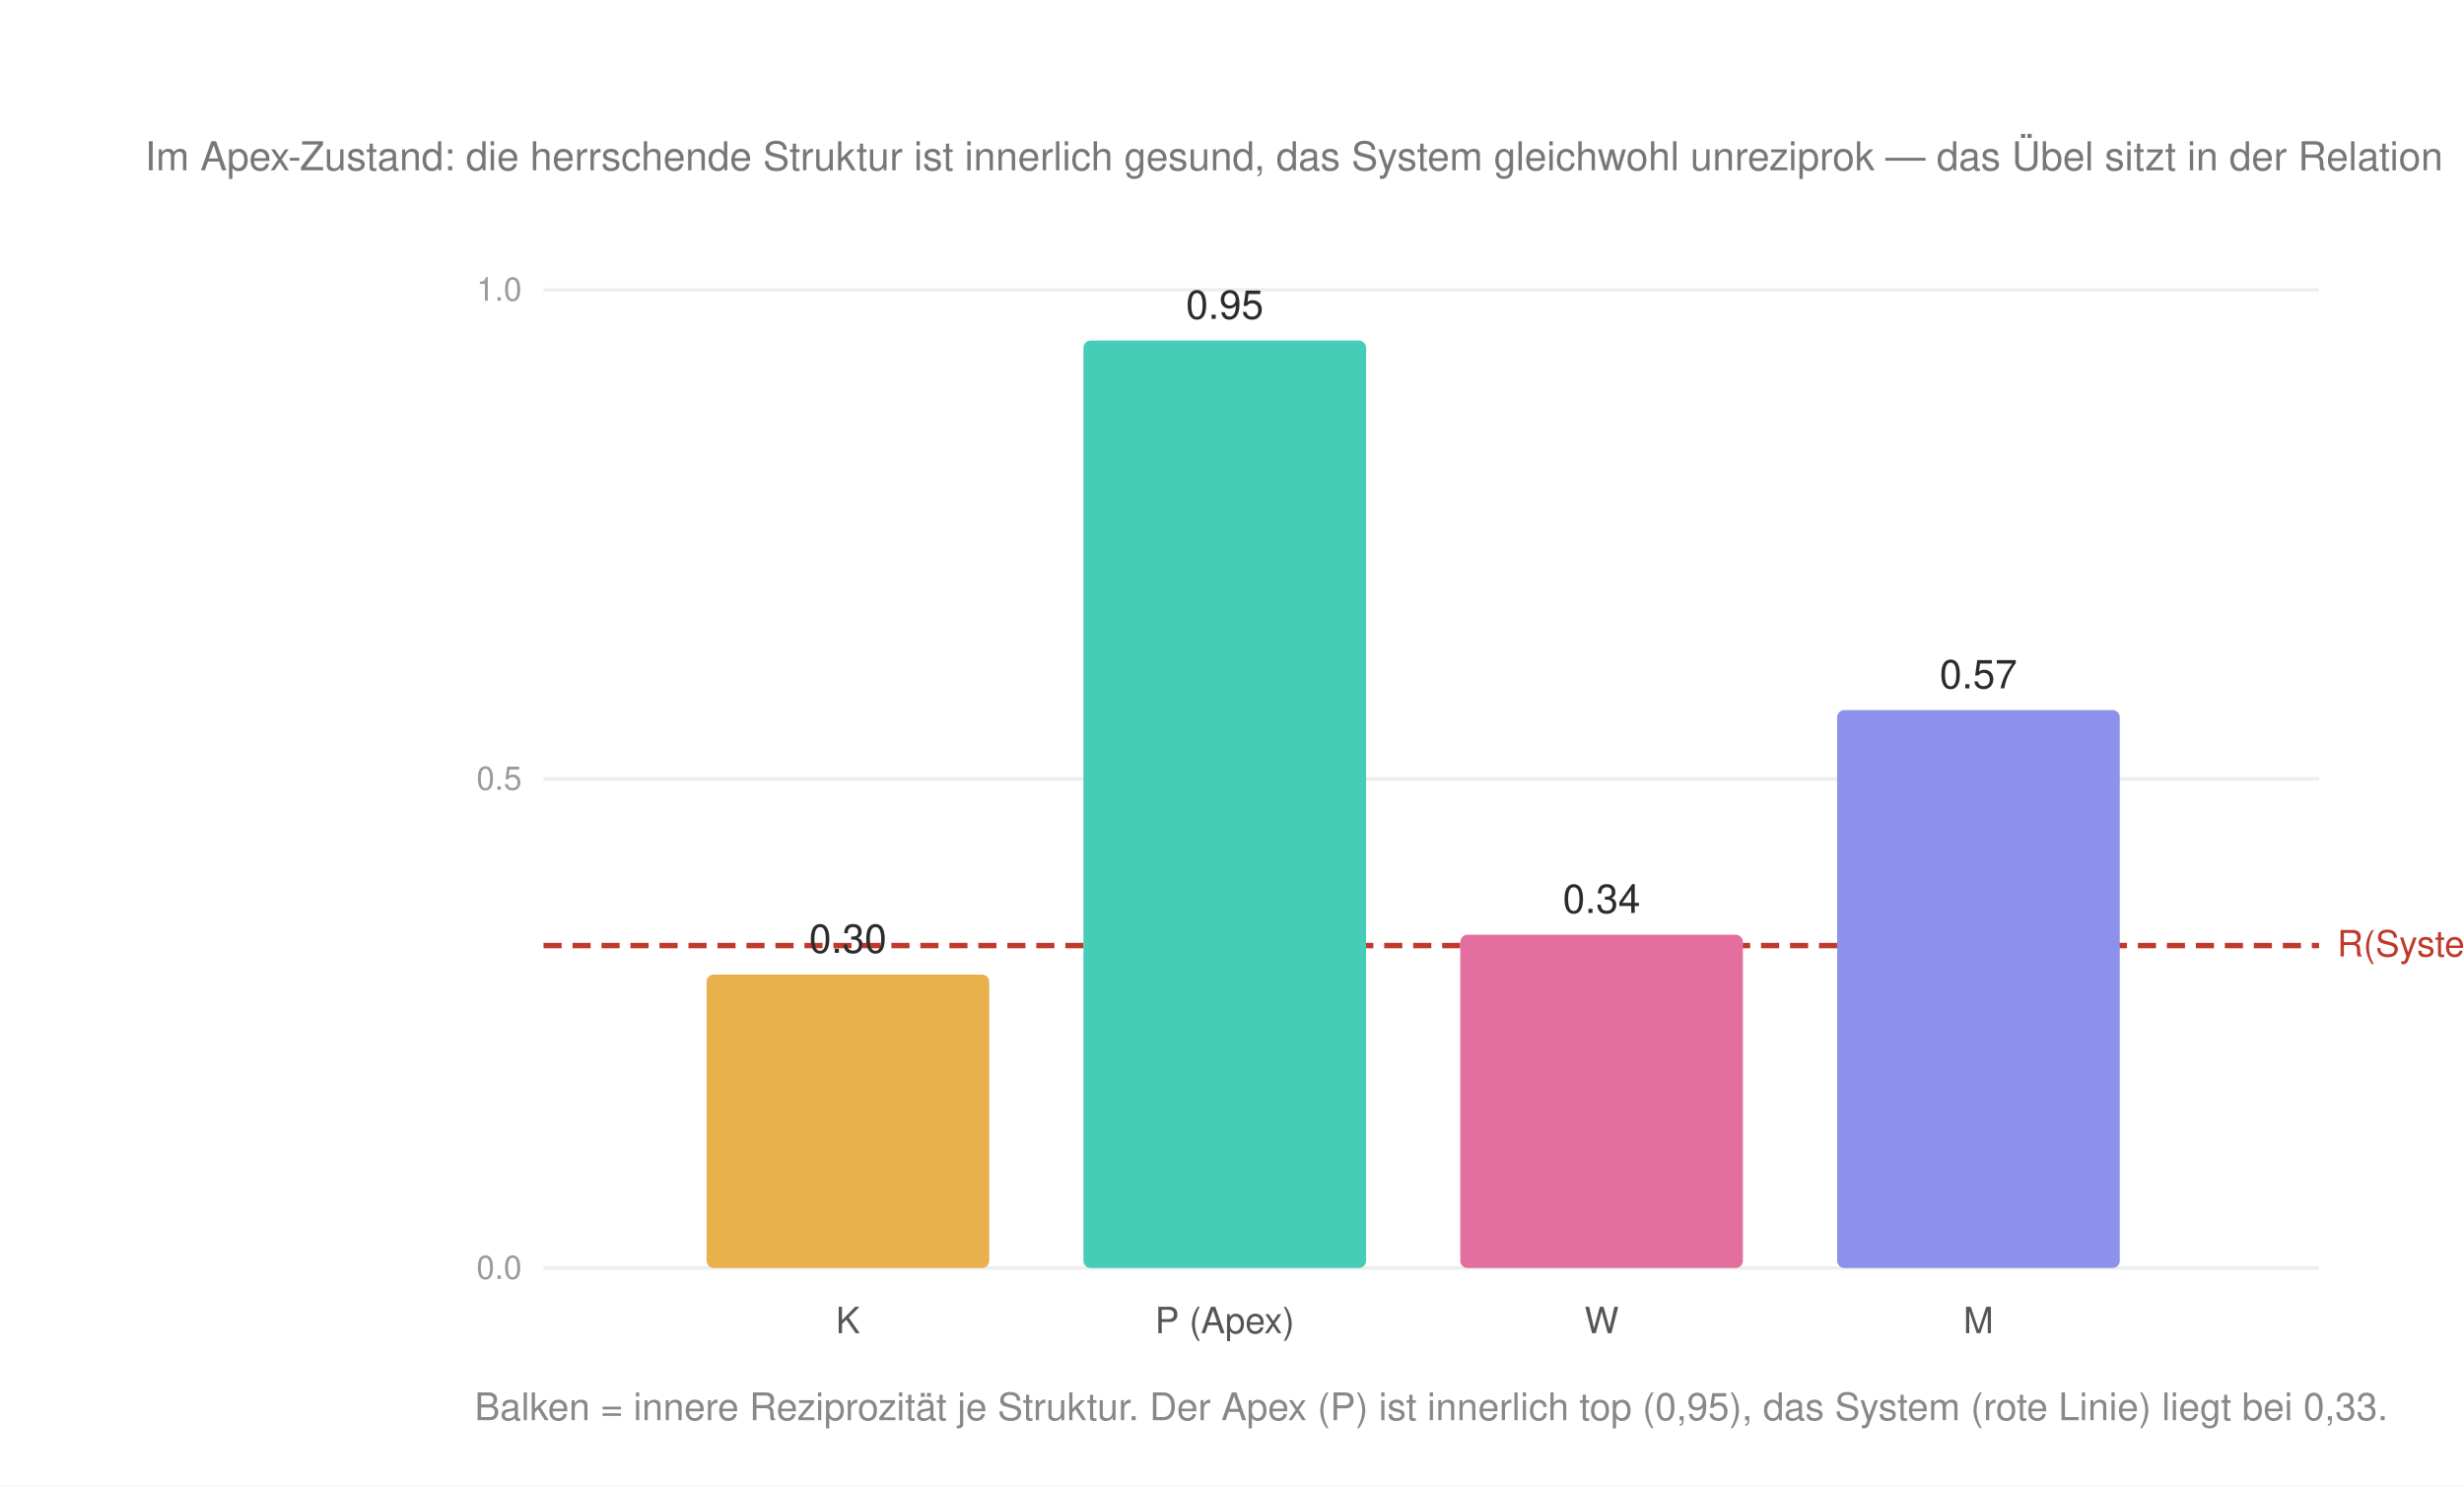
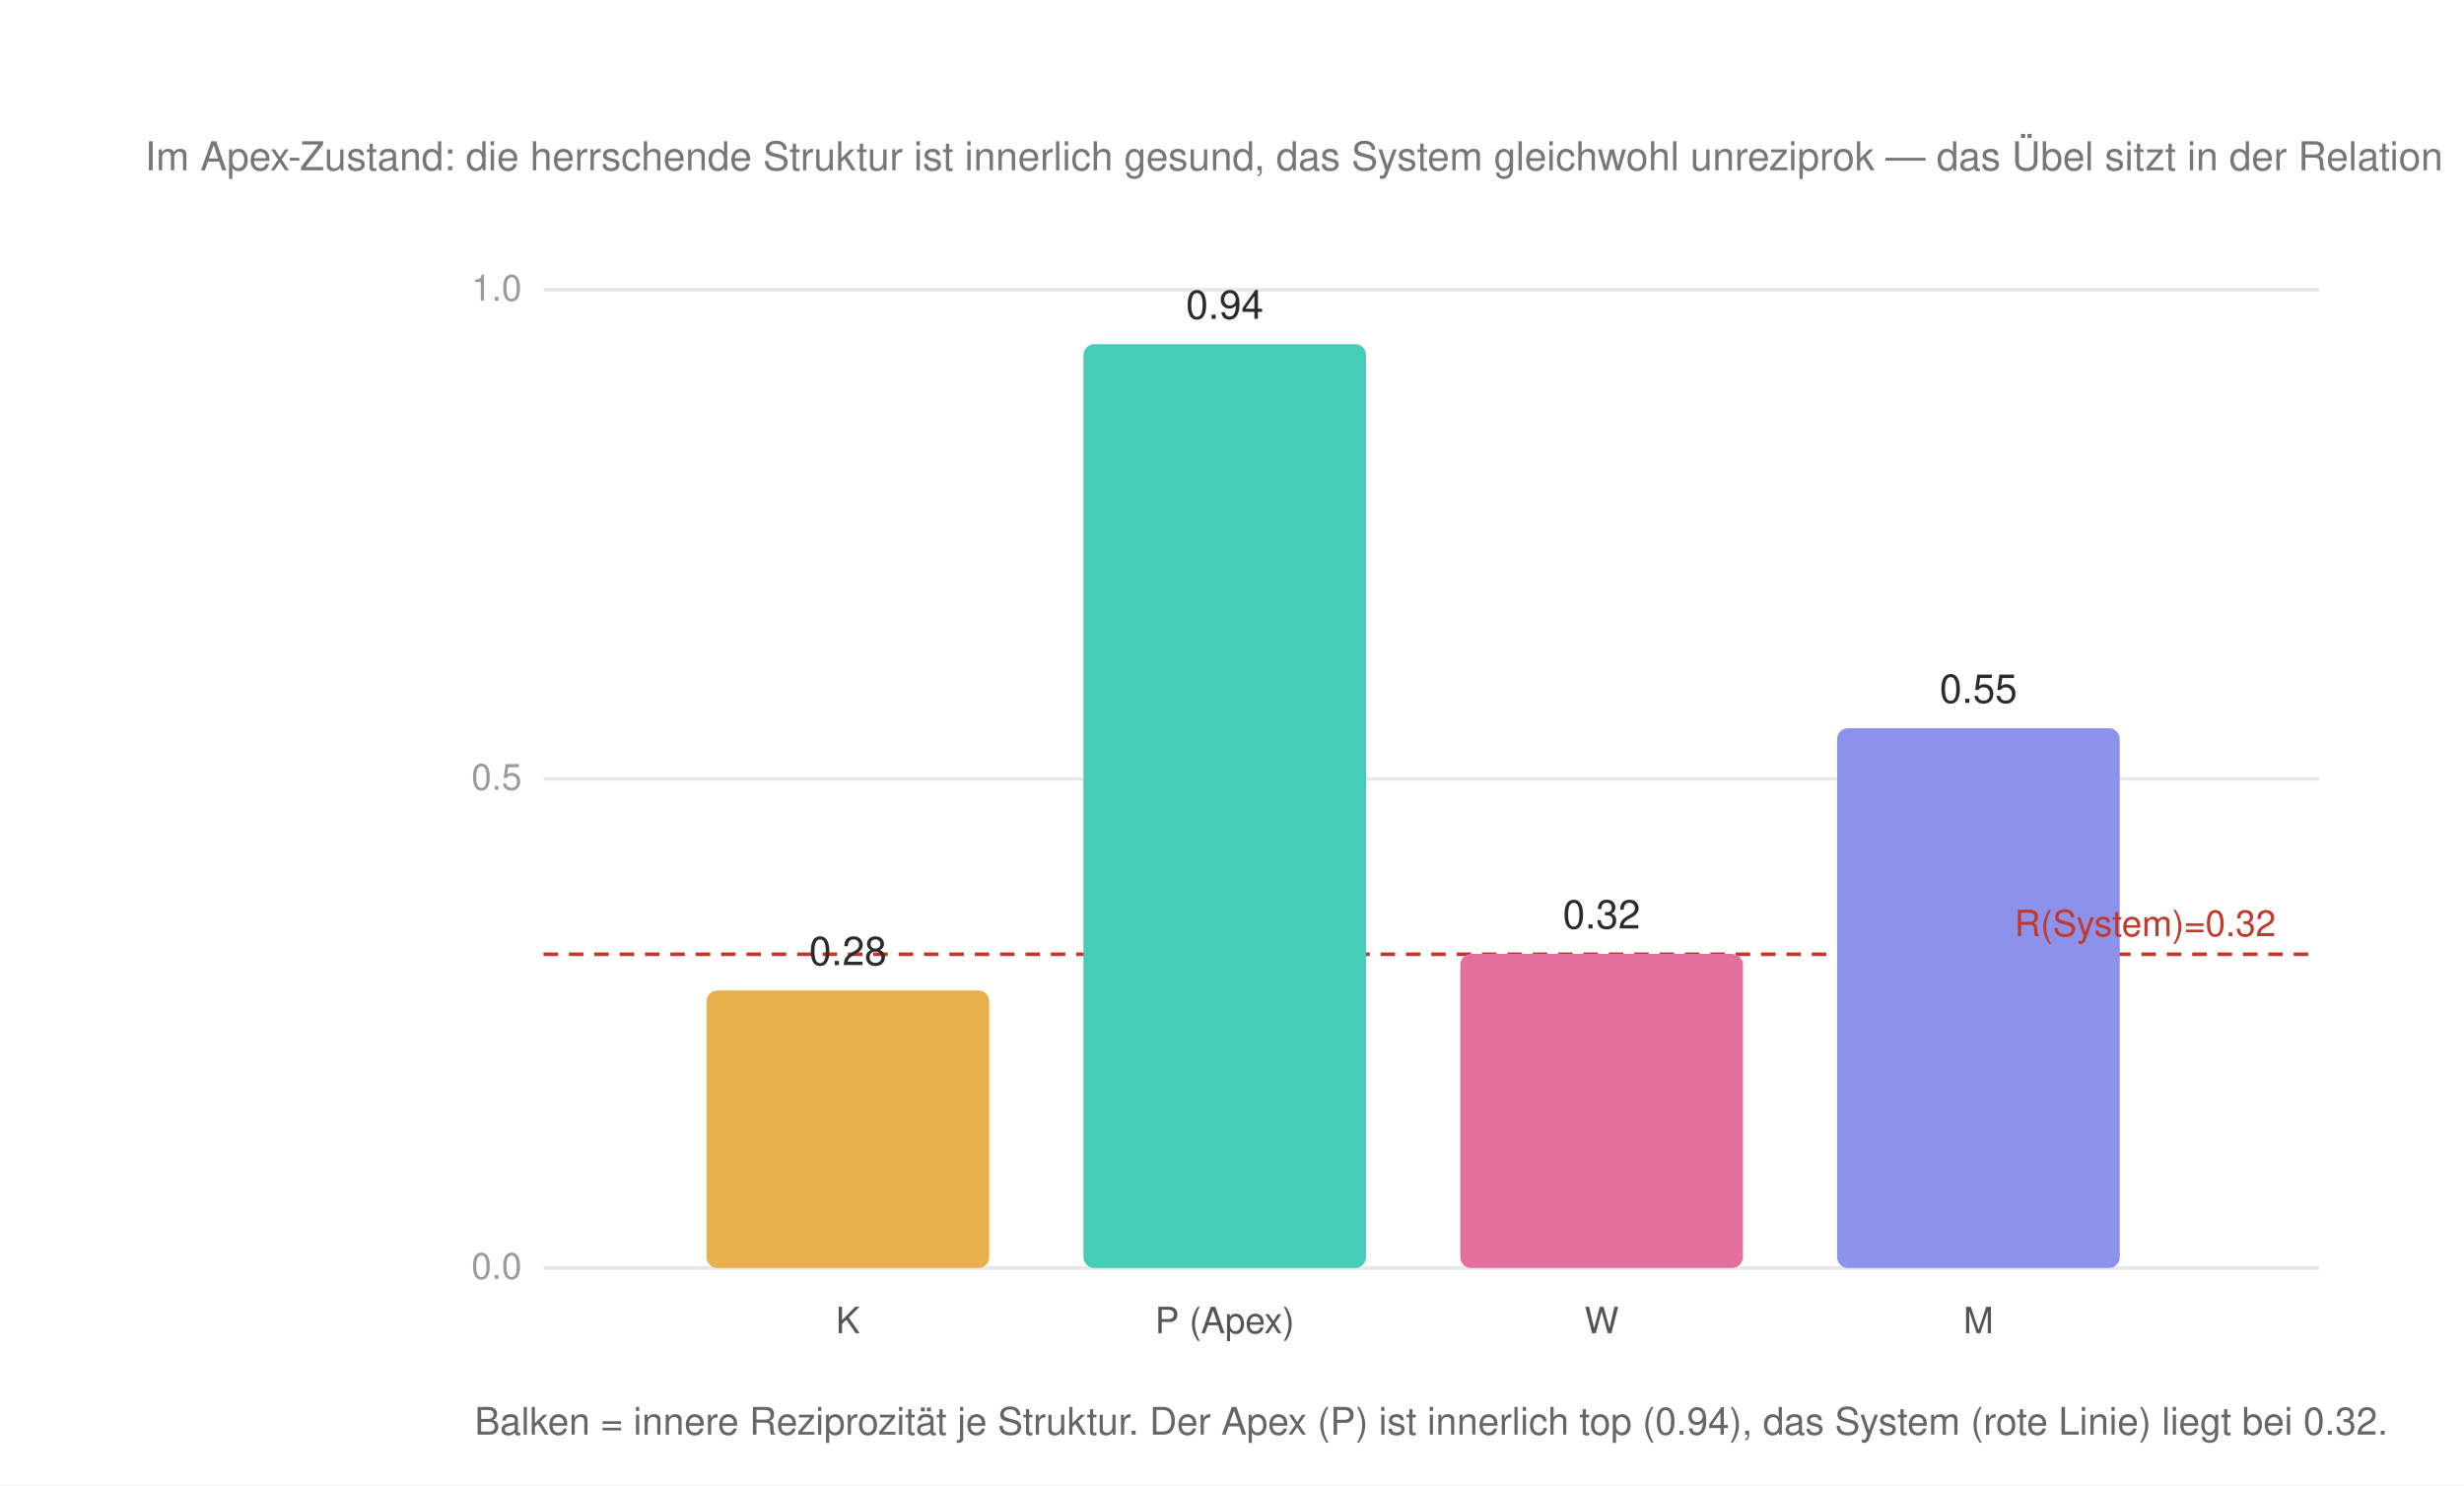
<svg xmlns="http://www.w3.org/2000/svg" viewBox="0 0 680 410" font-family="Helvetica,Arial,sans-serif">
  <rect width="680" height="410" fill="#fff" />
  <text x="40" y="47" font-size="11" fill="#777">Im Apex-Zustand: die herrschende Struktur ist innerlich gesund, das System gleichwohl unreziprok — das Übel sitzt in der Relation</text>
-   <line x1="150" y1="350" x2="640" y2="350" stroke="#eee" />
-   <text x="144" y="353" font-size="9" fill="#9a9a9a" text-anchor="end">0.0</text>
-   <line x1="150" y1="215" x2="640" y2="215" stroke="#eee" />
-   <text x="144" y="218" font-size="9" fill="#9a9a9a" text-anchor="end">0.5</text>
-   <line x1="150" y1="80" x2="640" y2="80" stroke="#eee" />
-   <text x="144" y="83" font-size="9" fill="#9a9a9a" text-anchor="end">1.0</text>
-   <line x1="150" y1="261" x2="640" y2="261" stroke="#c0392b" stroke-width="1.5" stroke-dasharray="5,3" />
-   <text x="645" y="264" font-size="10" fill="#c0392b">R(System)=0,33</text>
-   <rect x="195" y="269" width="78" height="81" fill="#E8B14C" rx="2" />
-   <text x="234" y="263" font-size="11" fill="#2b2b2b" text-anchor="middle">0.30</text>
-   <text x="234" y="368" font-size="10" fill="#555" text-anchor="middle">K</text>
-   <rect x="299" y="94" width="78" height="256" fill="#46CDB8" rx="2" />
-   <text x="338" y="88" font-size="11" fill="#2b2b2b" text-anchor="middle">0.95</text>
-   <text x="338" y="368" font-size="10" fill="#555" text-anchor="middle">P (Apex)</text>
-   <rect x="403" y="258" width="78" height="92" fill="#E36F9E" rx="2" />
-   <text x="442" y="252" font-size="11" fill="#2b2b2b" text-anchor="middle">0.34</text>
-   <text x="442" y="368" font-size="10" fill="#555" text-anchor="middle">W</text>
-   <rect x="507" y="196" width="78" height="154" fill="#8C92EC" rx="2" />
-   <text x="546" y="190" font-size="11" fill="#2b2b2b" text-anchor="middle">0.57</text>
-   <text x="546" y="368" font-size="10" fill="#555" text-anchor="middle">M</text>
-   <text x="395" y="392" font-size="10.5" fill="#888" text-anchor="middle">Balken = innere Reziprozität je Struktur. Der Apex (P) ist innerlich top (0,95), das System (rote Linie) liegt bei 0,33.</text>
+   <line x1="150" y1="350.0" x2="640" y2="350.0" stroke="#e7e7e7" />
+   <text x="144" y="353.0" font-size="10" fill="#9a9a9a" text-anchor="end">0.0</text>
+   <line x1="150" y1="215.0" x2="640" y2="215.0" stroke="#e7e7e7" />
+   <text x="144" y="218.0" font-size="10" fill="#9a9a9a" text-anchor="end">0.5</text>
+   <line x1="150" y1="80.0" x2="640" y2="80.0" stroke="#e7e7e7" />
+   <text x="144" y="83.0" font-size="10" fill="#9a9a9a" text-anchor="end">1.0</text>
+   <line x1="150" y1="263.4" x2="640" y2="263.4" stroke="#c0392b" stroke-width="1" stroke-dasharray="4,3" />
+   <rect x="195.0" y="273.4" width="78" height="76.6" fill="#E8B14C" rx="3" />
+   <text x="234.0" y="266.4" font-size="11" fill="#2b2b2b" text-anchor="middle">0.28</text>
+   <text x="234.0" y="368.0" font-size="10" fill="#555" text-anchor="middle">K</text>
+   <rect x="299.0" y="95.0" width="78" height="255.0" fill="#46CDB8" rx="3" />
+   <text x="338.0" y="88.0" font-size="11" fill="#2b2b2b" text-anchor="middle">0.94</text>
+   <text x="338.0" y="368.0" font-size="10" fill="#555" text-anchor="middle">P (Apex)</text>
+   <rect x="403.0" y="263.3" width="78" height="86.7" fill="#E36F9E" rx="3" />
+   <text x="442.0" y="256.3" font-size="11" fill="#2b2b2b" text-anchor="middle">0.32</text>
+   <text x="442.0" y="368.0" font-size="10" fill="#555" text-anchor="middle">W</text>
+   <rect x="507.0" y="201.0" width="78" height="149.0" fill="#8C92EC" rx="3" />
+   <text x="546.0" y="194.0" font-size="11" fill="#2b2b2b" text-anchor="middle">0.55</text>
+   <text x="546.0" y="368.0" font-size="10" fill="#555" text-anchor="middle">M</text>
+   <text x="592" y="258.414" font-size="10" fill="#c0392b" text-anchor="middle">R(System)=0.32</text>
+   <text x="395" y="396" font-size="10.5" fill="#666" text-anchor="middle">Balken = innere Reziprozität je Struktur. Der Apex (P) ist innerlich top (0.94), das System (rote Linie) liegt bei 0.32.</text>
</svg>
